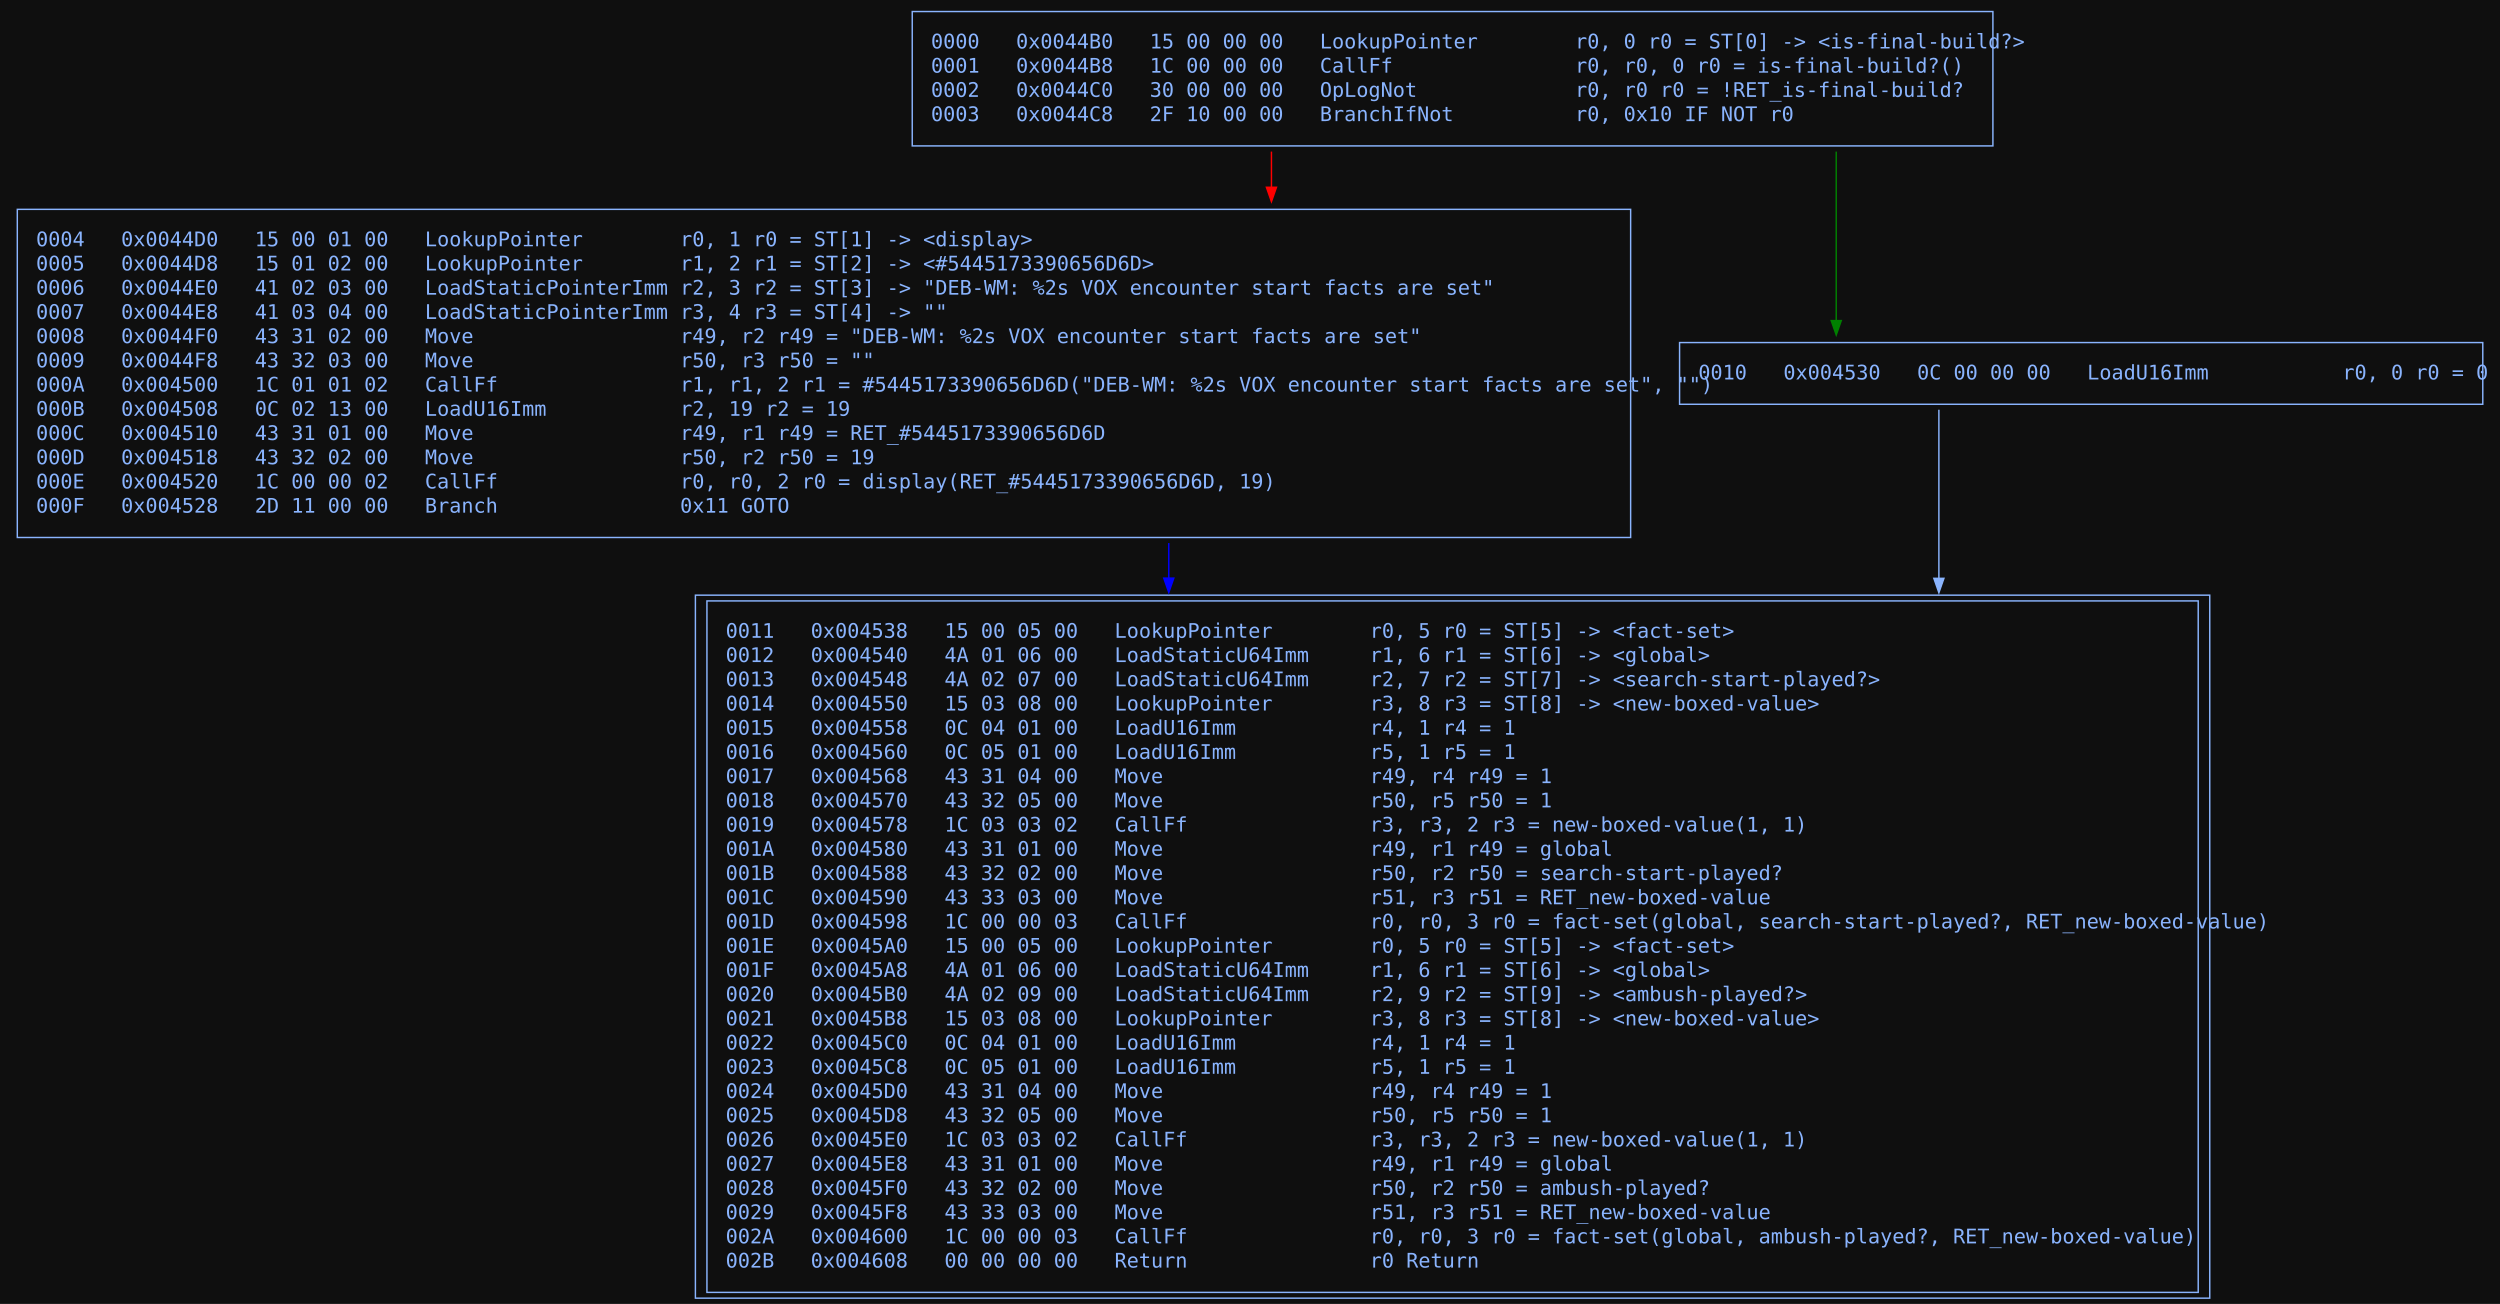
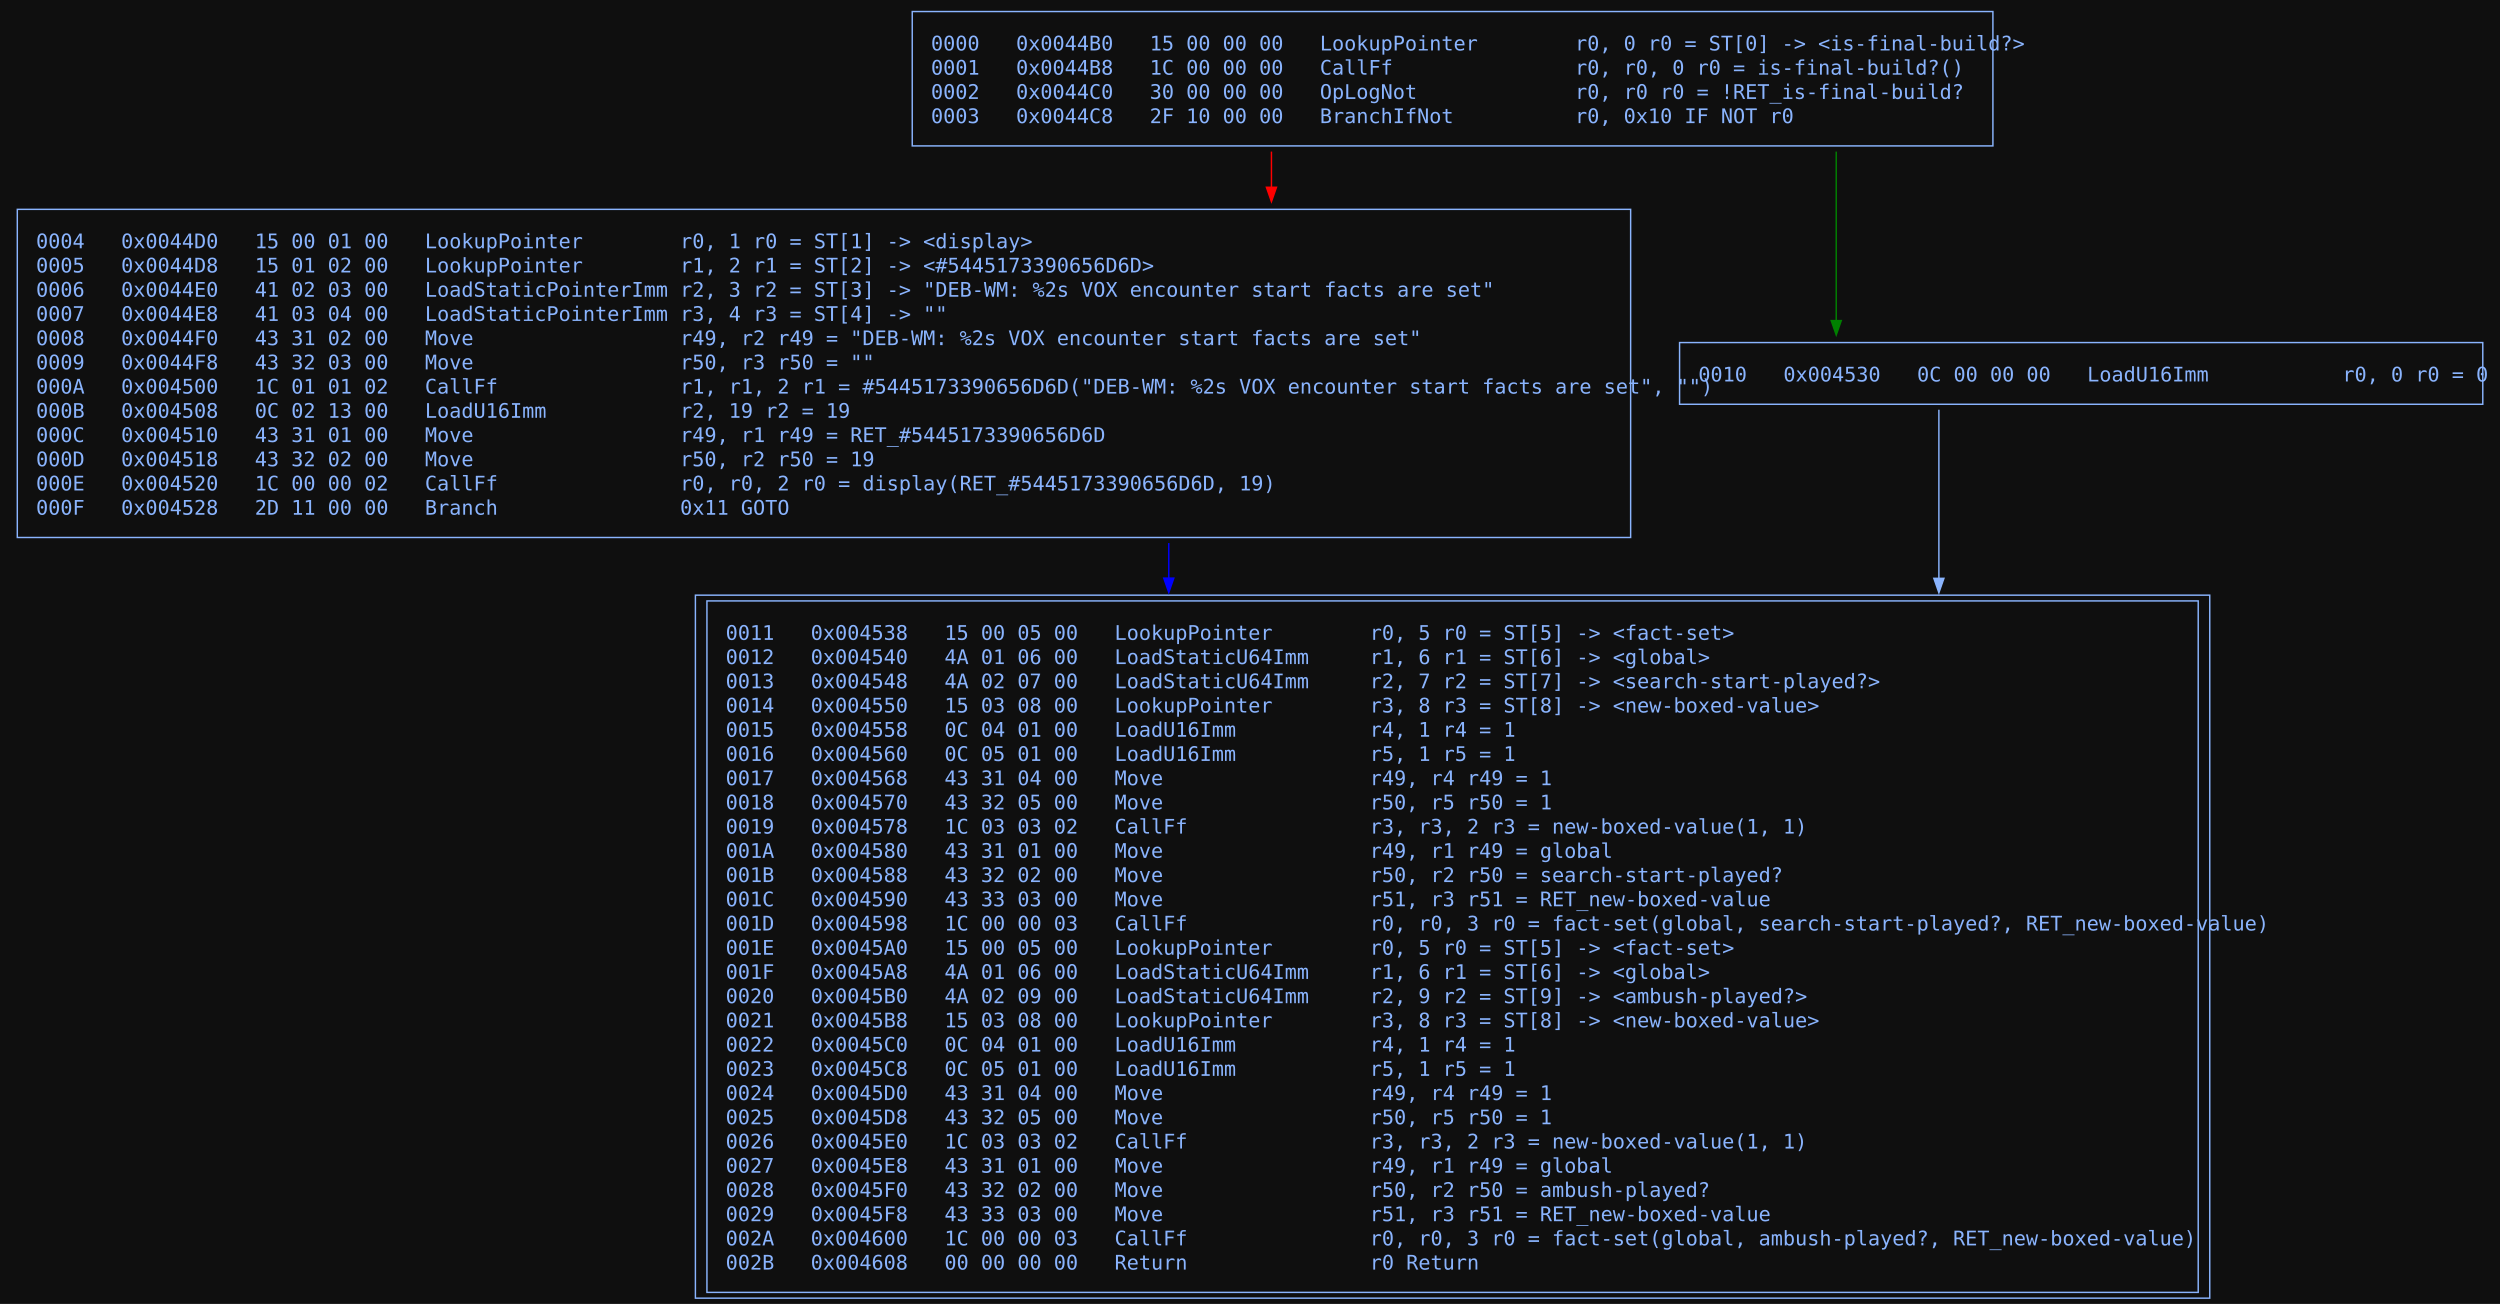
<svg xmlns="http://www.w3.org/2000/svg" width="1734pt" height="904pt" viewBox="0.00 0.00 1734.00 904.00">
  <g id="graph0" class="graph" transform="scale(1 1) rotate(0) translate(4 900.4)">
    <polygon fill="#0f0f0f" stroke="none" points="-4,4 -4,-900.4 1730.06,-900.4 1730.06,4 -4,4" />
    <g id="node1" class="node">
      <polygon fill="none" stroke="#8ab4fe" points="628.73,-799.2 628.73,-892.4 1378.28,-892.4 1378.28,-799.2 628.73,-799.2" />
-       <text xml:space="preserve" text-anchor="start" x="641.73" y="-866.8" font-family="Consolas" font-size="14.00" fill="#8ab4fe">0000   0x0044B0   15 00 00 00   LookupPointer        r0, 0 r0 = ST[0] -&gt; &lt;is-final-build?&gt;  </text>
-       <text xml:space="preserve" text-anchor="start" x="641.73" y="-850" font-family="Consolas" font-size="14.00" fill="#8ab4fe">0001   0x0044B8   1C 00 00 00   CallFf               r0, r0, 0 r0 = is-final-build?()  </text>
-       <text xml:space="preserve" text-anchor="start" x="641.73" y="-833.2" font-family="Consolas" font-size="14.00" fill="#8ab4fe">0002   0x0044C0   30 00 00 00   OpLogNot             r0, r0 r0 = !RET_is-final-build?  </text>
-       <text xml:space="preserve" text-anchor="start" x="641.73" y="-816.4" font-family="Consolas" font-size="14.00" fill="#8ab4fe">0003   0x0044C8   2F 10 00 00   BranchIfNot          r0, 0x10 IF NOT r0   </text>
+       <text xml:space="preserve" text-anchor="start" x="641.73" y="-865.4" font-family="Consolas" font-size="14.00" fill="#8ab4fe">0000   0x0044B0   15 00 00 00   LookupPointer        r0, 0 r0 = ST[0] -&gt; &lt;is-final-build?&gt;  </text>
+       <text xml:space="preserve" text-anchor="start" x="641.73" y="-848.6" font-family="Consolas" font-size="14.00" fill="#8ab4fe">0001   0x0044B8   1C 00 00 00   CallFf               r0, r0, 0 r0 = is-final-build?()  </text>
+       <text xml:space="preserve" text-anchor="start" x="641.73" y="-831.8" font-family="Consolas" font-size="14.00" fill="#8ab4fe">0002   0x0044C0   30 00 00 00   OpLogNot             r0, r0 r0 = !RET_is-final-build?  </text>
+       <text xml:space="preserve" text-anchor="start" x="641.73" y="-815" font-family="Consolas" font-size="14.00" fill="#8ab4fe">0003   0x0044C8   2F 10 00 00   BranchIfNot          r0, 0x10 IF NOT r0   </text>
    </g>
    <g id="node2" class="node">
      <polygon fill="none" stroke="#8ab4fe" points="8,-527.6 8,-755.2 1127.01,-755.2 1127.01,-527.6 8,-527.6" />
-       <text xml:space="preserve" text-anchor="start" x="21" y="-729.6" font-family="Consolas" font-size="14.00" fill="#8ab4fe">0004   0x0044D0   15 00 01 00   LookupPointer        r0, 1 r0 = ST[1] -&gt; &lt;display&gt;  </text>
-       <text xml:space="preserve" text-anchor="start" x="21" y="-712.8" font-family="Consolas" font-size="14.00" fill="#8ab4fe">0005   0x0044D8   15 01 02 00   LookupPointer        r1, 2 r1 = ST[2] -&gt; &lt;#5445173390656D6D&gt;  </text>
-       <text xml:space="preserve" text-anchor="start" x="21" y="-696" font-family="Consolas" font-size="14.00" fill="#8ab4fe">0006   0x0044E0   41 02 03 00   LoadStaticPointerImm r2, 3 r2 = ST[3] -&gt; "DEB-WM: %2s VOX encounter start facts are set"  </text>
-       <text xml:space="preserve" text-anchor="start" x="21" y="-679.2" font-family="Consolas" font-size="14.00" fill="#8ab4fe">0007   0x0044E8   41 03 04 00   LoadStaticPointerImm r3, 4 r3 = ST[4] -&gt; ""  </text>
-       <text xml:space="preserve" text-anchor="start" x="21" y="-662.4" font-family="Consolas" font-size="14.00" fill="#8ab4fe">0008   0x0044F0   43 31 02 00   Move                 r49, r2 r49 = "DEB-WM: %2s VOX encounter start facts are set"  </text>
-       <text xml:space="preserve" text-anchor="start" x="21" y="-645.6" font-family="Consolas" font-size="14.00" fill="#8ab4fe">0009   0x0044F8   43 32 03 00   Move                 r50, r3 r50 = ""  </text>
-       <text xml:space="preserve" text-anchor="start" x="21" y="-628.8" font-family="Consolas" font-size="14.00" fill="#8ab4fe">000A   0x004500   1C 01 01 02   CallFf               r1, r1, 2 r1 = #5445173390656D6D("DEB-WM: %2s VOX encounter start facts are set", "")  </text>
-       <text xml:space="preserve" text-anchor="start" x="21" y="-612" font-family="Consolas" font-size="14.00" fill="#8ab4fe">000B   0x004508   0C 02 13 00   LoadU16Imm           r2, 19 r2 = 19  </text>
-       <text xml:space="preserve" text-anchor="start" x="21" y="-595.2" font-family="Consolas" font-size="14.00" fill="#8ab4fe">000C   0x004510   43 31 01 00   Move                 r49, r1 r49 = RET_#5445173390656D6D  </text>
-       <text xml:space="preserve" text-anchor="start" x="21" y="-578.4" font-family="Consolas" font-size="14.00" fill="#8ab4fe">000D   0x004518   43 32 02 00   Move                 r50, r2 r50 = 19  </text>
-       <text xml:space="preserve" text-anchor="start" x="21" y="-561.6" font-family="Consolas" font-size="14.00" fill="#8ab4fe">000E   0x004520   1C 00 00 02   CallFf               r0, r0, 2 r0 = display(RET_#5445173390656D6D, 19)  </text>
-       <text xml:space="preserve" text-anchor="start" x="21" y="-544.8" font-family="Consolas" font-size="14.00" fill="#8ab4fe">000F   0x004528   2D 11 00 00   Branch               0x11 GOTO   </text>
+       <text xml:space="preserve" text-anchor="start" x="21" y="-728.2" font-family="Consolas" font-size="14.00" fill="#8ab4fe">0004   0x0044D0   15 00 01 00   LookupPointer        r0, 1 r0 = ST[1] -&gt; &lt;display&gt;  </text>
+       <text xml:space="preserve" text-anchor="start" x="21" y="-711.4" font-family="Consolas" font-size="14.00" fill="#8ab4fe">0005   0x0044D8   15 01 02 00   LookupPointer        r1, 2 r1 = ST[2] -&gt; &lt;#5445173390656D6D&gt;  </text>
+       <text xml:space="preserve" text-anchor="start" x="21" y="-694.6" font-family="Consolas" font-size="14.00" fill="#8ab4fe">0006   0x0044E0   41 02 03 00   LoadStaticPointerImm r2, 3 r2 = ST[3] -&gt; "DEB-WM: %2s VOX encounter start facts are set"  </text>
+       <text xml:space="preserve" text-anchor="start" x="21" y="-677.8" font-family="Consolas" font-size="14.00" fill="#8ab4fe">0007   0x0044E8   41 03 04 00   LoadStaticPointerImm r3, 4 r3 = ST[4] -&gt; ""  </text>
+       <text xml:space="preserve" text-anchor="start" x="21" y="-661" font-family="Consolas" font-size="14.00" fill="#8ab4fe">0008   0x0044F0   43 31 02 00   Move                 r49, r2 r49 = "DEB-WM: %2s VOX encounter start facts are set"  </text>
+       <text xml:space="preserve" text-anchor="start" x="21" y="-644.2" font-family="Consolas" font-size="14.00" fill="#8ab4fe">0009   0x0044F8   43 32 03 00   Move                 r50, r3 r50 = ""  </text>
+       <text xml:space="preserve" text-anchor="start" x="21" y="-627.4" font-family="Consolas" font-size="14.00" fill="#8ab4fe">000A   0x004500   1C 01 01 02   CallFf               r1, r1, 2 r1 = #5445173390656D6D("DEB-WM: %2s VOX encounter start facts are set", "")  </text>
+       <text xml:space="preserve" text-anchor="start" x="21" y="-610.6" font-family="Consolas" font-size="14.00" fill="#8ab4fe">000B   0x004508   0C 02 13 00   LoadU16Imm           r2, 19 r2 = 19  </text>
+       <text xml:space="preserve" text-anchor="start" x="21" y="-593.8" font-family="Consolas" font-size="14.00" fill="#8ab4fe">000C   0x004510   43 31 01 00   Move                 r49, r1 r49 = RET_#5445173390656D6D  </text>
+       <text xml:space="preserve" text-anchor="start" x="21" y="-577" font-family="Consolas" font-size="14.00" fill="#8ab4fe">000D   0x004518   43 32 02 00   Move                 r50, r2 r50 = 19  </text>
+       <text xml:space="preserve" text-anchor="start" x="21" y="-560.2" font-family="Consolas" font-size="14.00" fill="#8ab4fe">000E   0x004520   1C 00 00 02   CallFf               r0, r0, 2 r0 = display(RET_#5445173390656D6D, 19)  </text>
+       <text xml:space="preserve" text-anchor="start" x="21" y="-543.4" font-family="Consolas" font-size="14.00" fill="#8ab4fe">000F   0x004528   2D 11 00 00   Branch               0x11 GOTO   </text>
    </g>
    <g id="edge1" class="edge">
      <path fill="none" stroke="red" d="M877.87,-795.27C877.87,-795.27 877.87,-770.51 877.87,-770.51" />
      <polygon fill="red" stroke="red" points="881.37,-770.51 877.87,-760.51 874.37,-770.51 881.37,-770.51" />
    </g>
    <g id="node3" class="node">
      <polygon fill="none" stroke="#8ab4fe" points="1160.95,-620 1160.95,-662.8 1718.06,-662.8 1718.06,-620 1160.95,-620" />
-       <text xml:space="preserve" text-anchor="start" x="1173.95" y="-637.2" font-family="Consolas" font-size="14.00" fill="#8ab4fe">0010   0x004530   0C 00 00 00   LoadU16Imm           r0, 0 r0 = 0  </text>
+       <text xml:space="preserve" text-anchor="start" x="1173.95" y="-635.8" font-family="Consolas" font-size="14.00" fill="#8ab4fe">0010   0x004530   0C 00 00 00   LoadU16Imm           r0, 0 r0 = 0  </text>
    </g>
    <g id="edge2" class="edge">
      <path fill="none" stroke="green" d="M1269.61,-795.27C1269.61,-795.27 1269.61,-678.05 1269.61,-678.05" />
      <polygon fill="green" stroke="green" points="1273.11,-678.05 1269.61,-668.05 1266.11,-678.05 1273.11,-678.05" />
    </g>
    <g id="node4" class="node">
      <polygon fill="none" stroke="#8ab4fe" points="1528.68,-487.6 478.33,-487.6 478.33,0 1528.68,0 1528.68,-487.6" />
      <polygon fill="none" stroke="#8ab4fe" points="486.33,-4 486.33,-483.6 1520.68,-483.6 1520.68,-4 486.33,-4" />
-       <text xml:space="preserve" text-anchor="start" x="499.33" y="-458" font-family="Consolas" font-size="14.00" fill="#8ab4fe">0011   0x004538   15 00 05 00   LookupPointer        r0, 5 r0 = ST[5] -&gt; &lt;fact-set&gt;  </text>
-       <text xml:space="preserve" text-anchor="start" x="499.33" y="-441.2" font-family="Consolas" font-size="14.00" fill="#8ab4fe">0012   0x004540   4A 01 06 00   LoadStaticU64Imm     r1, 6 r1 = ST[6] -&gt; &lt;global&gt;  </text>
-       <text xml:space="preserve" text-anchor="start" x="499.33" y="-424.4" font-family="Consolas" font-size="14.00" fill="#8ab4fe">0013   0x004548   4A 02 07 00   LoadStaticU64Imm     r2, 7 r2 = ST[7] -&gt; &lt;search-start-played?&gt;  </text>
-       <text xml:space="preserve" text-anchor="start" x="499.33" y="-407.6" font-family="Consolas" font-size="14.00" fill="#8ab4fe">0014   0x004550   15 03 08 00   LookupPointer        r3, 8 r3 = ST[8] -&gt; &lt;new-boxed-value&gt;  </text>
-       <text xml:space="preserve" text-anchor="start" x="499.33" y="-390.8" font-family="Consolas" font-size="14.00" fill="#8ab4fe">0015   0x004558   0C 04 01 00   LoadU16Imm           r4, 1 r4 = 1  </text>
-       <text xml:space="preserve" text-anchor="start" x="499.33" y="-374" font-family="Consolas" font-size="14.00" fill="#8ab4fe">0016   0x004560   0C 05 01 00   LoadU16Imm           r5, 1 r5 = 1  </text>
-       <text xml:space="preserve" text-anchor="start" x="499.33" y="-357.2" font-family="Consolas" font-size="14.00" fill="#8ab4fe">0017   0x004568   43 31 04 00   Move                 r49, r4 r49 = 1  </text>
-       <text xml:space="preserve" text-anchor="start" x="499.33" y="-340.4" font-family="Consolas" font-size="14.00" fill="#8ab4fe">0018   0x004570   43 32 05 00   Move                 r50, r5 r50 = 1  </text>
-       <text xml:space="preserve" text-anchor="start" x="499.33" y="-323.6" font-family="Consolas" font-size="14.00" fill="#8ab4fe">0019   0x004578   1C 03 03 02   CallFf               r3, r3, 2 r3 = new-boxed-value(1, 1)  </text>
-       <text xml:space="preserve" text-anchor="start" x="499.33" y="-306.8" font-family="Consolas" font-size="14.00" fill="#8ab4fe">001A   0x004580   43 31 01 00   Move                 r49, r1 r49 = global  </text>
-       <text xml:space="preserve" text-anchor="start" x="499.33" y="-290" font-family="Consolas" font-size="14.00" fill="#8ab4fe">001B   0x004588   43 32 02 00   Move                 r50, r2 r50 = search-start-played?  </text>
-       <text xml:space="preserve" text-anchor="start" x="499.33" y="-273.2" font-family="Consolas" font-size="14.00" fill="#8ab4fe">001C   0x004590   43 33 03 00   Move                 r51, r3 r51 = RET_new-boxed-value  </text>
-       <text xml:space="preserve" text-anchor="start" x="499.33" y="-256.4" font-family="Consolas" font-size="14.00" fill="#8ab4fe">001D   0x004598   1C 00 00 03   CallFf               r0, r0, 3 r0 = fact-set(global, search-start-played?, RET_new-boxed-value)  </text>
-       <text xml:space="preserve" text-anchor="start" x="499.33" y="-239.6" font-family="Consolas" font-size="14.00" fill="#8ab4fe">001E   0x0045A0   15 00 05 00   LookupPointer        r0, 5 r0 = ST[5] -&gt; &lt;fact-set&gt;  </text>
-       <text xml:space="preserve" text-anchor="start" x="499.33" y="-222.8" font-family="Consolas" font-size="14.00" fill="#8ab4fe">001F   0x0045A8   4A 01 06 00   LoadStaticU64Imm     r1, 6 r1 = ST[6] -&gt; &lt;global&gt;  </text>
-       <text xml:space="preserve" text-anchor="start" x="499.33" y="-206" font-family="Consolas" font-size="14.00" fill="#8ab4fe">0020   0x0045B0   4A 02 09 00   LoadStaticU64Imm     r2, 9 r2 = ST[9] -&gt; &lt;ambush-played?&gt;  </text>
-       <text xml:space="preserve" text-anchor="start" x="499.33" y="-189.2" font-family="Consolas" font-size="14.00" fill="#8ab4fe">0021   0x0045B8   15 03 08 00   LookupPointer        r3, 8 r3 = ST[8] -&gt; &lt;new-boxed-value&gt;  </text>
-       <text xml:space="preserve" text-anchor="start" x="499.33" y="-172.4" font-family="Consolas" font-size="14.00" fill="#8ab4fe">0022   0x0045C0   0C 04 01 00   LoadU16Imm           r4, 1 r4 = 1  </text>
-       <text xml:space="preserve" text-anchor="start" x="499.33" y="-155.6" font-family="Consolas" font-size="14.00" fill="#8ab4fe">0023   0x0045C8   0C 05 01 00   LoadU16Imm           r5, 1 r5 = 1  </text>
-       <text xml:space="preserve" text-anchor="start" x="499.33" y="-138.8" font-family="Consolas" font-size="14.00" fill="#8ab4fe">0024   0x0045D0   43 31 04 00   Move                 r49, r4 r49 = 1  </text>
-       <text xml:space="preserve" text-anchor="start" x="499.33" y="-122" font-family="Consolas" font-size="14.00" fill="#8ab4fe">0025   0x0045D8   43 32 05 00   Move                 r50, r5 r50 = 1  </text>
-       <text xml:space="preserve" text-anchor="start" x="499.33" y="-105.2" font-family="Consolas" font-size="14.00" fill="#8ab4fe">0026   0x0045E0   1C 03 03 02   CallFf               r3, r3, 2 r3 = new-boxed-value(1, 1)  </text>
-       <text xml:space="preserve" text-anchor="start" x="499.33" y="-88.4" font-family="Consolas" font-size="14.00" fill="#8ab4fe">0027   0x0045E8   43 31 01 00   Move                 r49, r1 r49 = global  </text>
-       <text xml:space="preserve" text-anchor="start" x="499.33" y="-71.6" font-family="Consolas" font-size="14.00" fill="#8ab4fe">0028   0x0045F0   43 32 02 00   Move                 r50, r2 r50 = ambush-played?  </text>
-       <text xml:space="preserve" text-anchor="start" x="499.33" y="-54.8" font-family="Consolas" font-size="14.00" fill="#8ab4fe">0029   0x0045F8   43 33 03 00   Move                 r51, r3 r51 = RET_new-boxed-value  </text>
-       <text xml:space="preserve" text-anchor="start" x="499.33" y="-38" font-family="Consolas" font-size="14.00" fill="#8ab4fe">002A   0x004600   1C 00 00 03   CallFf               r0, r0, 3 r0 = fact-set(global, ambush-played?, RET_new-boxed-value)  </text>
-       <text xml:space="preserve" text-anchor="start" x="499.33" y="-21.2" font-family="Consolas" font-size="14.00" fill="#8ab4fe">002B   0x004608   00 00 00 00   Return               r0 Return   </text>
+       <text xml:space="preserve" text-anchor="start" x="499.33" y="-456.6" font-family="Consolas" font-size="14.00" fill="#8ab4fe">0011   0x004538   15 00 05 00   LookupPointer        r0, 5 r0 = ST[5] -&gt; &lt;fact-set&gt;  </text>
+       <text xml:space="preserve" text-anchor="start" x="499.33" y="-439.8" font-family="Consolas" font-size="14.00" fill="#8ab4fe">0012   0x004540   4A 01 06 00   LoadStaticU64Imm     r1, 6 r1 = ST[6] -&gt; &lt;global&gt;  </text>
+       <text xml:space="preserve" text-anchor="start" x="499.33" y="-423" font-family="Consolas" font-size="14.00" fill="#8ab4fe">0013   0x004548   4A 02 07 00   LoadStaticU64Imm     r2, 7 r2 = ST[7] -&gt; &lt;search-start-played?&gt;  </text>
+       <text xml:space="preserve" text-anchor="start" x="499.33" y="-406.2" font-family="Consolas" font-size="14.00" fill="#8ab4fe">0014   0x004550   15 03 08 00   LookupPointer        r3, 8 r3 = ST[8] -&gt; &lt;new-boxed-value&gt;  </text>
+       <text xml:space="preserve" text-anchor="start" x="499.33" y="-389.4" font-family="Consolas" font-size="14.00" fill="#8ab4fe">0015   0x004558   0C 04 01 00   LoadU16Imm           r4, 1 r4 = 1  </text>
+       <text xml:space="preserve" text-anchor="start" x="499.33" y="-372.6" font-family="Consolas" font-size="14.00" fill="#8ab4fe">0016   0x004560   0C 05 01 00   LoadU16Imm           r5, 1 r5 = 1  </text>
+       <text xml:space="preserve" text-anchor="start" x="499.33" y="-355.8" font-family="Consolas" font-size="14.00" fill="#8ab4fe">0017   0x004568   43 31 04 00   Move                 r49, r4 r49 = 1  </text>
+       <text xml:space="preserve" text-anchor="start" x="499.33" y="-339" font-family="Consolas" font-size="14.00" fill="#8ab4fe">0018   0x004570   43 32 05 00   Move                 r50, r5 r50 = 1  </text>
+       <text xml:space="preserve" text-anchor="start" x="499.33" y="-322.2" font-family="Consolas" font-size="14.00" fill="#8ab4fe">0019   0x004578   1C 03 03 02   CallFf               r3, r3, 2 r3 = new-boxed-value(1, 1)  </text>
+       <text xml:space="preserve" text-anchor="start" x="499.33" y="-305.4" font-family="Consolas" font-size="14.00" fill="#8ab4fe">001A   0x004580   43 31 01 00   Move                 r49, r1 r49 = global  </text>
+       <text xml:space="preserve" text-anchor="start" x="499.33" y="-288.6" font-family="Consolas" font-size="14.00" fill="#8ab4fe">001B   0x004588   43 32 02 00   Move                 r50, r2 r50 = search-start-played?  </text>
+       <text xml:space="preserve" text-anchor="start" x="499.33" y="-271.8" font-family="Consolas" font-size="14.00" fill="#8ab4fe">001C   0x004590   43 33 03 00   Move                 r51, r3 r51 = RET_new-boxed-value  </text>
+       <text xml:space="preserve" text-anchor="start" x="499.33" y="-255" font-family="Consolas" font-size="14.00" fill="#8ab4fe">001D   0x004598   1C 00 00 03   CallFf               r0, r0, 3 r0 = fact-set(global, search-start-played?, RET_new-boxed-value)  </text>
+       <text xml:space="preserve" text-anchor="start" x="499.33" y="-238.2" font-family="Consolas" font-size="14.00" fill="#8ab4fe">001E   0x0045A0   15 00 05 00   LookupPointer        r0, 5 r0 = ST[5] -&gt; &lt;fact-set&gt;  </text>
+       <text xml:space="preserve" text-anchor="start" x="499.33" y="-221.4" font-family="Consolas" font-size="14.00" fill="#8ab4fe">001F   0x0045A8   4A 01 06 00   LoadStaticU64Imm     r1, 6 r1 = ST[6] -&gt; &lt;global&gt;  </text>
+       <text xml:space="preserve" text-anchor="start" x="499.33" y="-204.6" font-family="Consolas" font-size="14.00" fill="#8ab4fe">0020   0x0045B0   4A 02 09 00   LoadStaticU64Imm     r2, 9 r2 = ST[9] -&gt; &lt;ambush-played?&gt;  </text>
+       <text xml:space="preserve" text-anchor="start" x="499.33" y="-187.8" font-family="Consolas" font-size="14.00" fill="#8ab4fe">0021   0x0045B8   15 03 08 00   LookupPointer        r3, 8 r3 = ST[8] -&gt; &lt;new-boxed-value&gt;  </text>
+       <text xml:space="preserve" text-anchor="start" x="499.33" y="-171" font-family="Consolas" font-size="14.00" fill="#8ab4fe">0022   0x0045C0   0C 04 01 00   LoadU16Imm           r4, 1 r4 = 1  </text>
+       <text xml:space="preserve" text-anchor="start" x="499.33" y="-154.2" font-family="Consolas" font-size="14.00" fill="#8ab4fe">0023   0x0045C8   0C 05 01 00   LoadU16Imm           r5, 1 r5 = 1  </text>
+       <text xml:space="preserve" text-anchor="start" x="499.33" y="-137.4" font-family="Consolas" font-size="14.00" fill="#8ab4fe">0024   0x0045D0   43 31 04 00   Move                 r49, r4 r49 = 1  </text>
+       <text xml:space="preserve" text-anchor="start" x="499.33" y="-120.6" font-family="Consolas" font-size="14.00" fill="#8ab4fe">0025   0x0045D8   43 32 05 00   Move                 r50, r5 r50 = 1  </text>
+       <text xml:space="preserve" text-anchor="start" x="499.33" y="-103.8" font-family="Consolas" font-size="14.00" fill="#8ab4fe">0026   0x0045E0   1C 03 03 02   CallFf               r3, r3, 2 r3 = new-boxed-value(1, 1)  </text>
+       <text xml:space="preserve" text-anchor="start" x="499.33" y="-87" font-family="Consolas" font-size="14.00" fill="#8ab4fe">0027   0x0045E8   43 31 01 00   Move                 r49, r1 r49 = global  </text>
+       <text xml:space="preserve" text-anchor="start" x="499.33" y="-70.2" font-family="Consolas" font-size="14.00" fill="#8ab4fe">0028   0x0045F0   43 32 02 00   Move                 r50, r2 r50 = ambush-played?  </text>
+       <text xml:space="preserve" text-anchor="start" x="499.33" y="-53.4" font-family="Consolas" font-size="14.00" fill="#8ab4fe">0029   0x0045F8   43 33 03 00   Move                 r51, r3 r51 = RET_new-boxed-value  </text>
+       <text xml:space="preserve" text-anchor="start" x="499.33" y="-36.6" font-family="Consolas" font-size="14.00" fill="#8ab4fe">002A   0x004600   1C 00 00 03   CallFf               r0, r0, 3 r0 = fact-set(global, ambush-played?, RET_new-boxed-value)  </text>
+       <text xml:space="preserve" text-anchor="start" x="499.33" y="-19.8" font-family="Consolas" font-size="14.00" fill="#8ab4fe">002B   0x004608   00 00 00 00   Return               r0 Return   </text>
    </g>
    <g id="edge3" class="edge">
      <path fill="none" stroke="blue" d="M806.67,-523.72C806.67,-523.72 806.67,-499.42 806.67,-499.42" />
      <polygon fill="blue" stroke="blue" points="810.17,-499.42 806.67,-489.42 803.17,-499.42 810.17,-499.42" />
    </g>
    <g id="edge4" class="edge">
      <path fill="none" stroke="#8ab4fe" d="M1340.81,-616.23C1340.81,-616.23 1340.81,-499.27 1340.81,-499.27" />
      <polygon fill="#8ab4fe" stroke="#8ab4fe" points="1344.31,-499.27 1340.81,-489.27 1337.31,-499.27 1344.31,-499.27" />
    </g>
  </g>
</svg>
